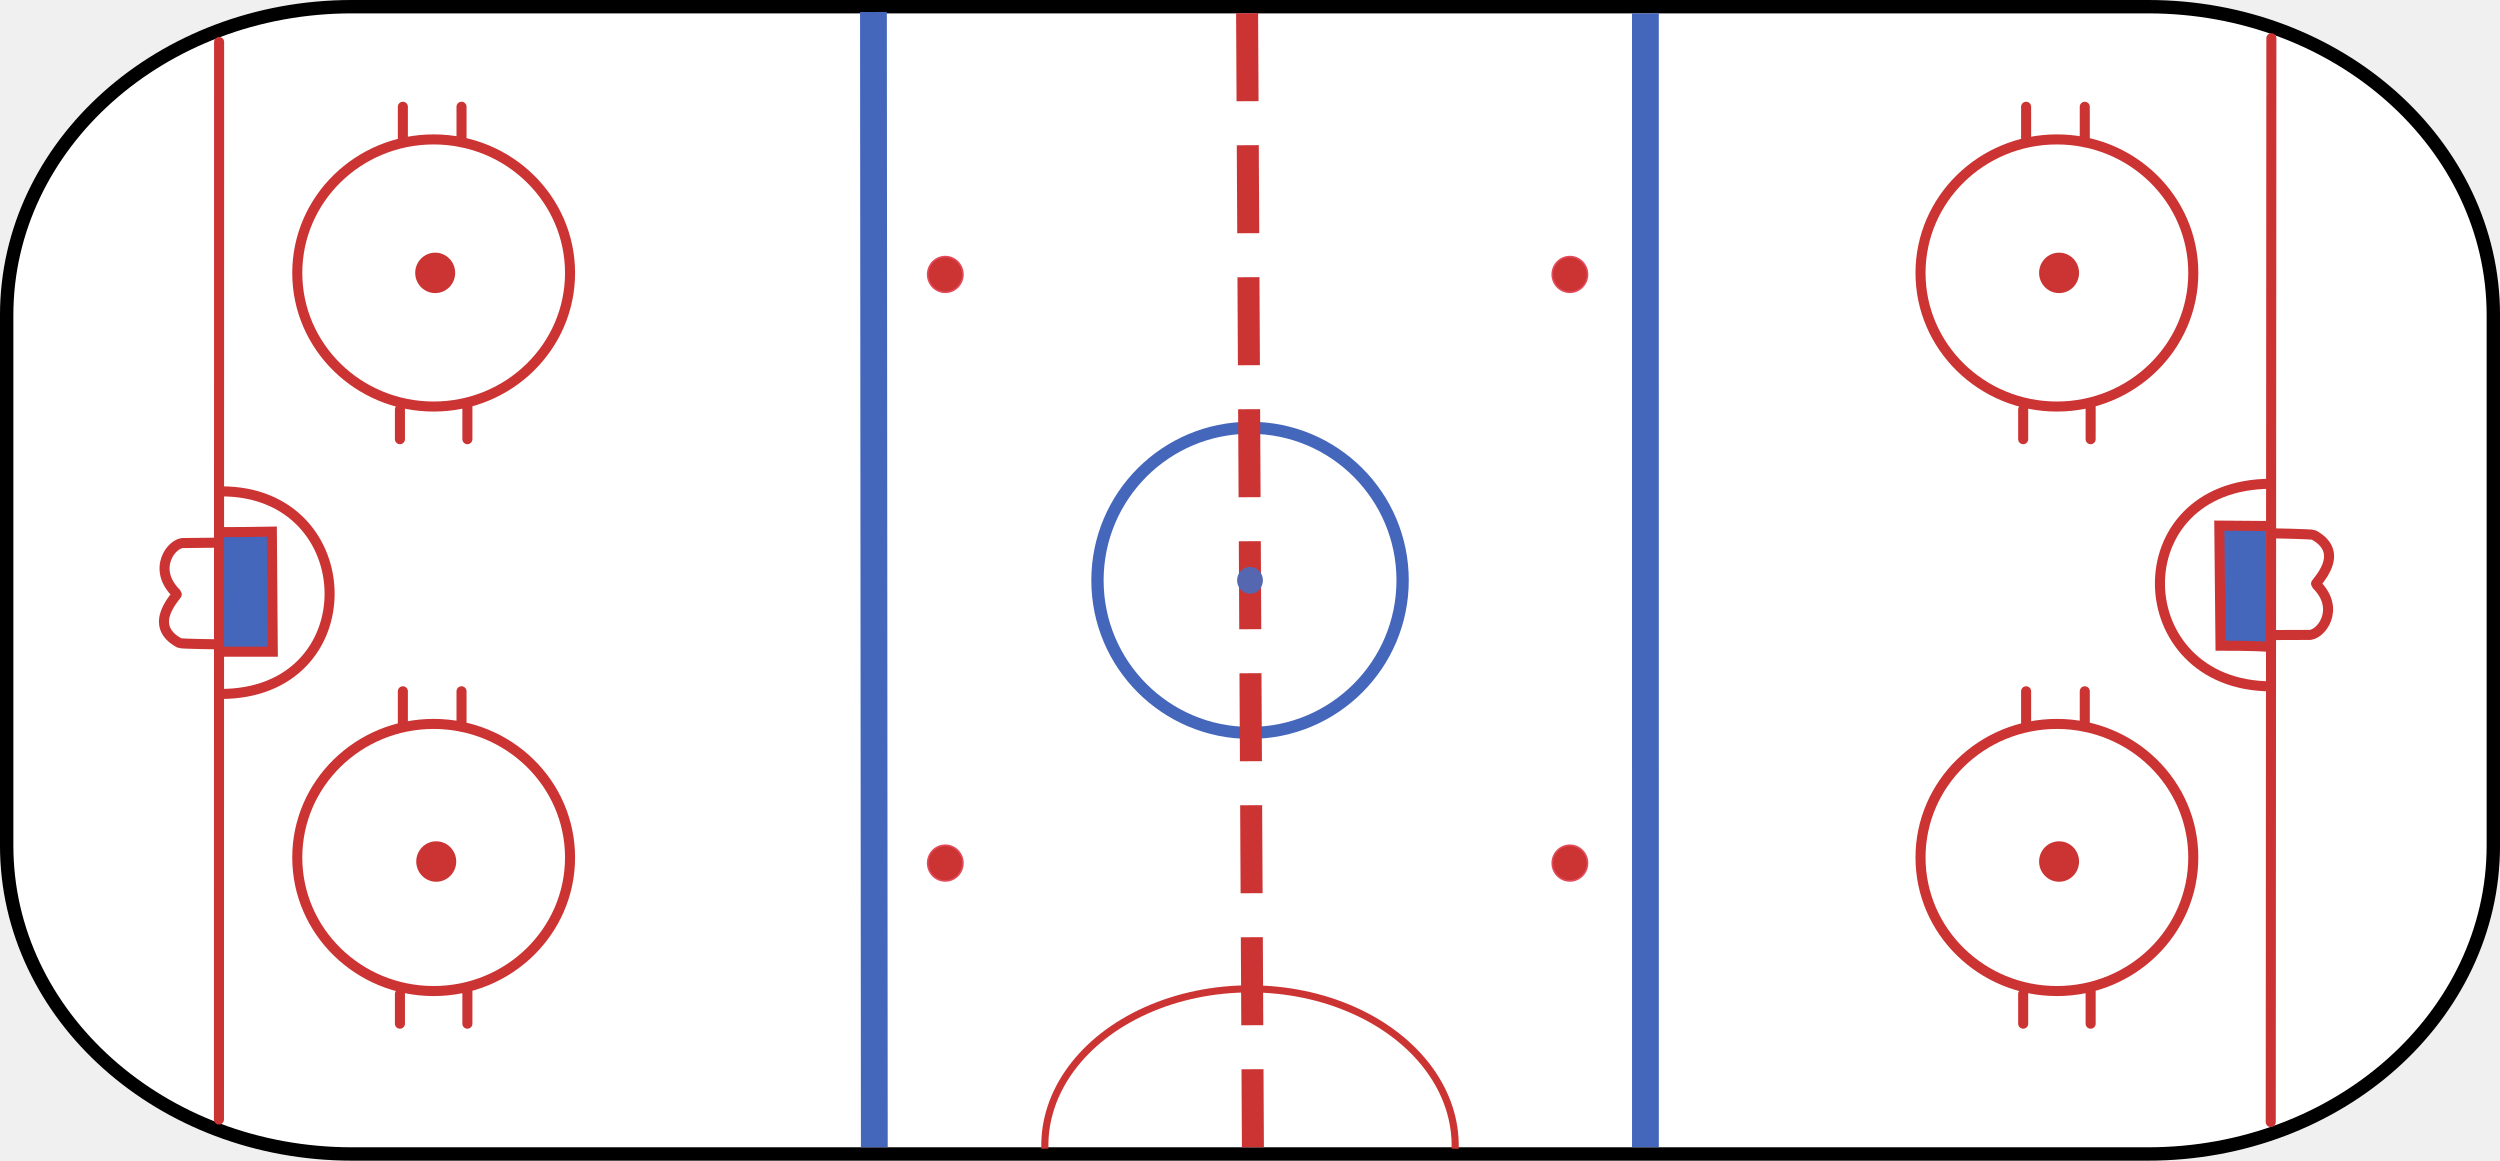
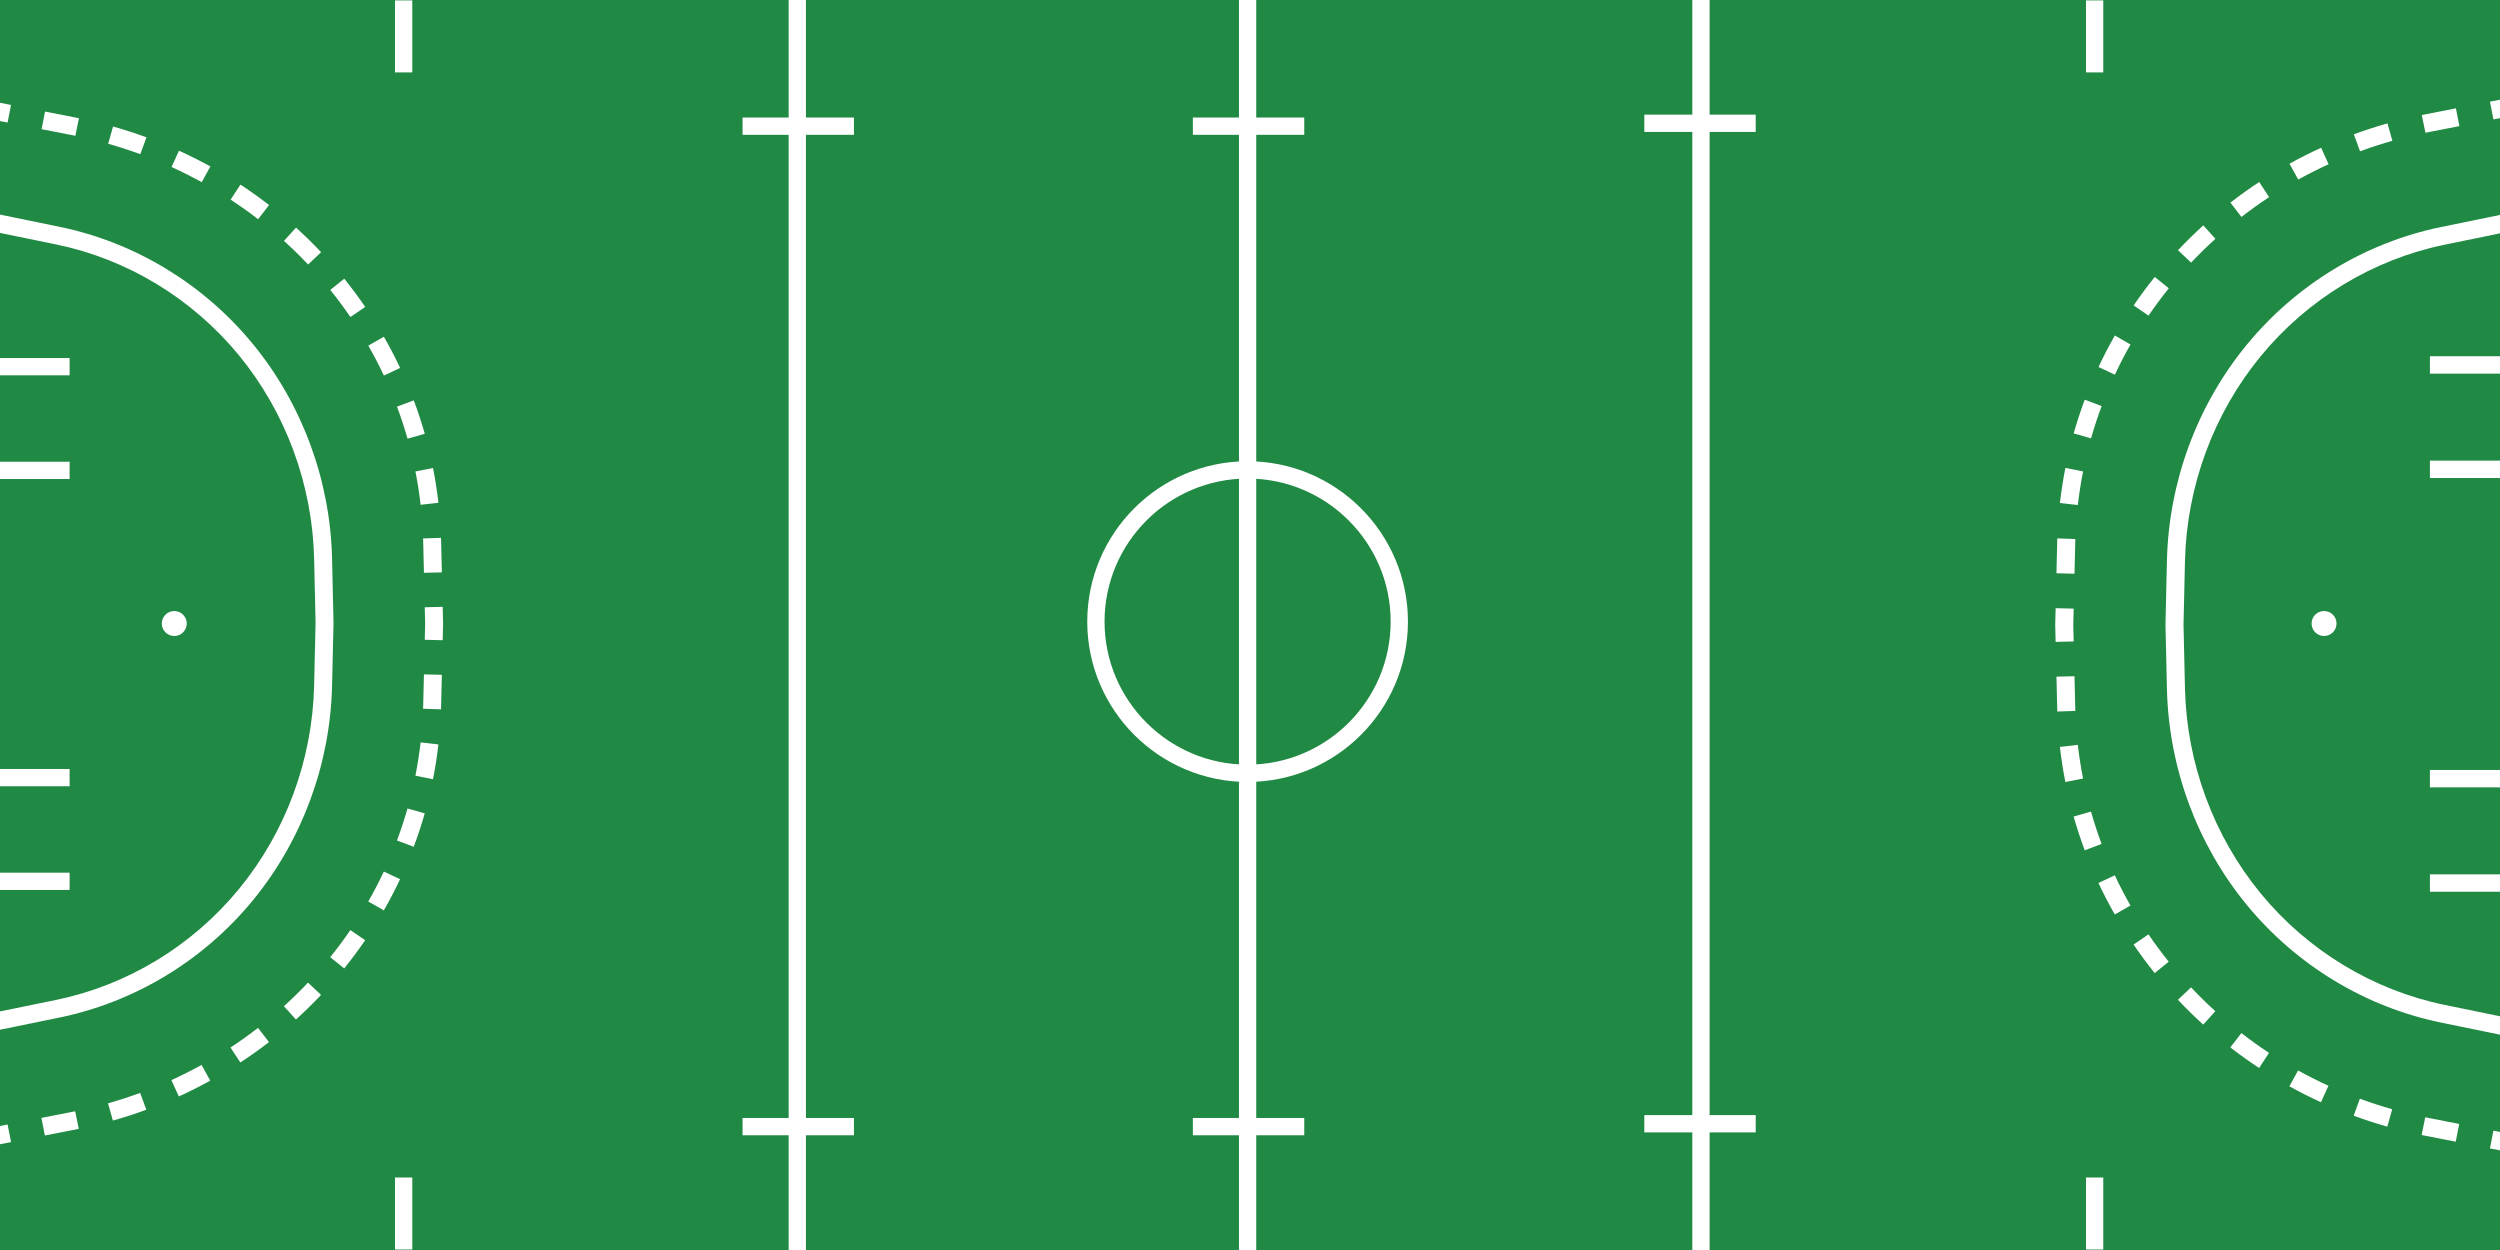
- <svg xmlns="http://www.w3.org/2000/svg" xmlns:xlink="http://www.w3.org/1999/xlink" id="svg2" version="0.48.4 r9939" space="preserve" viewBox="0 0 748.498 347.5" docname="Icehockeylayout.svg">
-   <defs id="defs48">
-     <pattern id="pattern3025" collect="always" xlink:href="#path14545_1_" patternTransform="matrix(.1651 0 0 -.167 -6677 -9802.6)" />
-     <pattern id="pattern3021" collect="always" xlink:href="#path15433_1_" patternTransform="matrix(-.1651 -.0013 -.0013 .167 -8450.3 -6867.9)" />
-     <pattern id="path14545_1_" xlink:href="#pattern1564" patternTransform="matrix(.1651 0 0 -.167 -6677 -9802.6)" />
-     <pattern id="path15433_1_" xlink:href="#pattern1560" patternTransform="matrix(-.1651 -.0013 -.0013 .167 -8450.3 -6867.9)" />
-   </defs>
-   <namedview id="base" bordercolor="#666666" window-y="343" window-x="1665" pagecolor="#ffffff" zoom="0.939" borderopacity="1.0" cy="323.698" cx="444.263" pageopacity="0.0" window-height="539" pageshadow="2" window-width="759" current-layer="svg2" />
-   <pattern id="pattern1560" height="450" width="800" patternUnits="userSpaceOnUse" y="544.964" x="45.958" viewBox="0 -450 800 450">
-     <g id="g6">
-       <polygon id="polygon8" knockout="Off" points="0 0 800 0 800 -450 0 -450" fill="none" />
-     </g>
-   </pattern>
-   <pattern id="pattern1564" height="450" width="800" patternUnits="userSpaceOnUse" y="544.964" x="45.958" viewBox="0 -450 800 450">
-     <g id="g11">
-       <polygon id="polygon13" knockout="Off" points="0 0 800 0 800 -450 0 -450" fill="none" />
-     </g>
-   </pattern>
-   <path id="rect2206" style="stroke-linejoin:round;stroke:#000000;stroke-width:4.005;stroke-linecap:round;fill:#ffffff" connector-curvature="0" d="m105.38 2.002h537.75c57.091 0 103.37 41.346 103.37 92.348v158.8c0 51.003-46.281 92.349-103.37 92.349h-537.75c-57.096 0-103.38-41.35-103.38-92.35v-158.8c0.002-51.002 46.284-92.348 103.38-92.348z" />
-   <ellipse id="path2208" style="stroke-linejoin:round;stroke:#4466bb;stroke-width:3.01;stroke-linecap:round;fill:none" rx="37.321" ry="38.21" transform="matrix(1.224 0 0 1.1955 -86.868 -29.518)" cy="170.03" cx="376.74" />
-   <g id="g3845" transform="translate(34)">
-     <ellipse id="path2210" style="stroke-linejoin:round;stroke:#e24b5a;stroke-width:.502;stroke-linecap:round;fill:#cc3333" d="m 254.288,82.169 c 0,2.946 -2.359,5.334 -5.269,5.334 -2.91,0 -5.269,-2.388 -5.269,-5.334 0,-2.946 2.359,-5.334 5.269,-5.334 2.91,0 5.269,2.388 5.269,5.334 z" rx="5.269" ry="5.334" cy="82.169" cx="249.02" />
-     <ellipse id="path2212" style="stroke-linejoin:round;stroke:#e24b5a;stroke-width:.502;stroke-linecap:round;fill:#cc3333" d="m 254.288,258.412 c 0,2.946 -2.359,5.335 -5.269,5.335 -2.91,0 -5.269,-2.389 -5.269,-5.335 0,-2.946 2.359,-5.335 5.269,-5.335 2.91,0 5.269,2.389 5.269,5.335 z" rx="5.269" ry="5.335" cy="258.41" cx="249.02" />
+ <svg xmlns="http://www.w3.org/2000/svg" version="1.1" id="Capa_1" x="0px" y="0px" viewBox="0 0 4000 2000" style="enable-background:new 0 0 4000 2000;" xml:space="preserve">
+   <style type="text/css">
+ 	.st0{fill:#208A44;}
+ 	.st1{fill:#FFFFFF;}
+ </style>
+   <rect class="st0" width="4000" height="2000" />
+   <path class="st1" d="M1996.16,1251.1c-141.46,0-256.55-115.09-256.55-256.55s115.09-256.55,256.55-256.55  S2252.7,853.1,2252.7,994.56S2137.62,1251.1,1996.16,1251.1z M1996.16,765.66c-126.21,0-228.89,102.68-228.89,228.89  c0,126.21,102.68,228.89,228.89,228.89s228.89-102.68,228.89-228.89C2225.05,868.34,2122.37,765.66,1996.16,765.66z" />
+   <rect x="1982.33" class="st1" width="27.65" height="2000" />
+   <rect x="1261.85" class="st1" width="27.65" height="2000" />
+   <rect x="1188.11" y="188.05" class="st1" width="178.2" height="27.65" />
+   <rect x="632.01" y="0.64" class="st1" width="27.65" height="115.21" />
+   <rect x="632.01" y="1884.02" class="st1" width="27.65" height="115.21" />
+   <rect y="1396.27" class="st1" width="111.37" height="27.65" />
+   <rect y="1230.36" class="st1" width="111.37" height="27.65" />
+   <rect y="738.78" class="st1" width="111.37" height="27.65" />
+   <rect y="572.87" class="st1" width="111.37" height="27.65" />
+   <rect x="1188.11" y="1788.77" class="st1" width="178.2" height="27.65" />
+   <rect x="2707.74" y="0" class="st1" width="27.65" height="2000" />
+   <rect x="2630.93" y="1784.16" class="st1" width="178.2" height="27.65" />
+   <rect x="3337.58" y="1884.02" class="st1" width="27.65" height="115.21" />
+   <rect x="3337.58" y="0.64" class="st1" width="27.65" height="115.21" />
+   <rect x="2630.93" y="183.44" class="st1" width="178.2" height="27.65" />
+   <rect x="1908.6" y="188.05" class="st1" width="178.2" height="27.65" />
+   <rect x="1908.6" y="1788.77" class="st1" width="178.2" height="27.65" />
+   <circle class="st1" cx="278.82" cy="997.63" r="19.97" />
+   <rect x="3887.87" y="569.97" class="st1" width="112.13" height="27.84" />
+   <rect x="3887.87" y="737.01" class="st1" width="112.13" height="27.84" />
+   <rect x="3887.87" y="1231.93" class="st1" width="112.13" height="27.84" />
+   <rect x="3887.87" y="1398.96" class="st1" width="112.13" height="27.84" />
+   <path class="st1" d="M531.3,893.68c-2.86-125.32-47.87-247.25-126.76-343.32C325.6,454.21,215.78,387.65,95.3,362.92L0,343.37v29.29  l89.53,18.38c114.06,23.41,218.06,86.46,292.84,177.53c74.84,91.14,117.54,206.83,120.25,325.77l2.3,101.14l-2.3,101.14  c-2.71,118.94-45.41,234.63-120.25,325.77c-74.78,91.07-178.78,154.12-292.84,177.53L0,1618.29v29.29l95.3-19.56  c120.48-24.73,230.3-91.29,309.24-187.43c78.89-96.07,123.9-218,126.76-343.32l2.31-101.23h0.02L531.3,893.68z" />
+   <g>
+     <path class="st1" d="M71.78,1816.78l-5.5-28.16l48.51-9.47c1.84-0.36,3.68-0.73,5.51-1.1l5.71,28.12c-1.9,0.39-3.81,0.77-5.72,1.14   L71.78,1816.78z M180.63,1792.92l-7.8-27.61c17.29-4.89,34.58-10.49,51.41-16.65l9.87,26.94   C216.6,1782.01,198.61,1787.84,180.63,1792.92z M286.12,1754.28l-11.89-26.11c16.36-7.45,32.61-15.61,48.3-24.26l13.85,25.12   C320.06,1738.03,303.15,1746.52,286.12,1754.28z M384.56,1699.99l-15.74-23.98c15.01-9.85,29.81-20.41,43.99-31.37l17.55,22.69   C415.6,1678.75,400.19,1689.74,384.56,1699.99z M473.5,1631.22l-19.26-21.27c13.3-12.04,26.29-24.76,38.6-37.79l20.85,19.71   C500.87,1605.44,487.35,1618.68,473.5,1631.22z M550.7,1549.49l-22.34-18.01c11.27-13.98,22.1-28.56,32.21-43.34l23.69,16.19   C573.73,1519.73,562.44,1534.93,550.7,1549.49z M614.14,1456.64l-24.9-14.25c8.91-15.57,17.29-31.68,24.91-47.88l25.96,12.21   C632.17,1423.61,623.43,1440.41,614.14,1456.64z M661.99,1354.87l-26.86-10.07c6.29-16.78,11.97-34.02,16.88-51.24l27.59,7.86   C674.47,1319.37,668.55,1337.36,661.99,1354.87z M692.78,1246.71l-28.14-5.58c3.48-17.56,6.29-35.49,8.33-53.3l28.5,3.27   C699.34,1209.67,696.42,1228.39,692.78,1246.71z M705.62,1134.96l-28.67-0.95c0.07-2.06,0.13-4.13,0.18-6.2l1.17-48.8l28.68,0.68   l-1.17,48.8C705.76,1130.65,705.7,1132.8,705.62,1134.96z" />
+     <polygon class="st1" points="708.3,1024.33 679.62,1023.65 680.24,997.63 679.62,971.61 708.3,970.93 708.96,998.36 708.92,998.36     " />
+     <path class="st1" d="M678.3,916.48l-1.17-49.03c-0.05-2-0.1-3.98-0.17-5.97l28.67-0.97c0.07,2.08,0.13,4.17,0.18,6.25l1.17,49.02   L678.3,916.48z M673,807.66c-2.04-17.82-4.84-35.75-8.32-53.31l28.14-5.58c3.63,18.32,6.55,37.03,8.68,55.62L673,807.66z    M652.05,701.89c-4.9-17.24-10.58-34.48-16.87-51.26l26.87-10.07c6.56,17.51,12.48,35.5,17.6,53.48L652.05,701.89z M614.21,600.89   c-7.61-16.2-15.99-32.31-24.9-47.89l24.9-14.25c9.3,16.25,18.03,33.05,25.97,49.93L614.21,600.89z M560.65,507.24   c-10.1-14.78-20.93-29.37-32.19-43.35l22.34-18c11.74,14.57,23.03,29.76,33.55,45.17L560.65,507.24z M492.95,423.21   c-12.3-13.02-25.28-25.74-38.58-37.79l19.26-21.26c13.86,12.55,27.38,25.79,40.18,39.35L492.95,423.21z M412.96,350.74   c-14.17-10.96-28.97-21.52-43.97-31.37l15.75-23.98c15.61,10.26,31.01,21.24,45.77,32.66L412.96,350.74z M322.74,291.48   c-15.68-8.65-31.92-16.82-48.25-24.26l11.9-26.11c17,7.75,33.89,16.24,50.21,25.25L322.74,291.48z M224.5,246.69   c-16.82-6.17-34.12-11.78-51.41-16.67l7.81-27.61c17.98,5.09,35.97,10.92,53.47,17.34L224.5,246.69z M120.57,217.26   c-1.93-0.39-3.86-0.78-5.8-1.16l-48.21-9.42l5.5-28.16l48.22,9.42c2.01,0.39,4.02,0.79,6.01,1.2L120.57,217.26z" />
+     <polygon class="st1" points="0,164.46 0,193.69 12.15,196.06 17.65,167.91  " />
+     <polygon class="st1" points="0,1830.8 17.65,1827.36 12.15,1799.2 0,1801.57  " />
  </g>
-   <g id="g3852" transform="translate(-34)">
-     <ellipse id="path2214" style="stroke-linejoin:round;stroke:#e24b5a;stroke-width:.502;stroke-linecap:round;fill:#cc3333" d="m 509.288,258.412 c 0,2.946 -2.359,5.335 -5.269,5.335 -2.91,0 -5.269,-2.389 -5.269,-5.335 0,-2.946 2.359,-5.335 5.269,-5.335 2.91,0 5.269,2.389 5.269,5.335 z" rx="5.269" ry="5.335" cy="258.41" cx="504.02" />
-     <g id="g3849">
-       <ellipse id="path2216" style="stroke-linejoin:round;stroke:#e24b5a;stroke-width:.502;stroke-linecap:round;fill:#cc3333" d="m 509.288,82.169 c 0,2.946 -2.359,5.334 -5.269,5.334 -2.91,0 -5.269,-2.388 -5.269,-5.334 0,-2.946 2.359,-5.334 5.269,-5.334 2.91,0 5.269,2.388 5.269,5.334 z" rx="5.269" ry="5.334" cy="82.169" cx="504.02" />
-     </g>
+   <circle class="st1" cx="3718.48" cy="997.63" r="19.97" />
+   <path class="st1" d="M4000.08,1626.05l-88.48-18.16c-114.76-23.56-219.41-86.99-294.65-178.63c-75.3-91.7-118.27-208.12-121-327.8  l-2.32-101.77l2.32-101.77c2.73-119.68,45.7-236.09,121-327.79c75.24-91.64,179.89-155.08,294.65-178.63l88.48-18.16v-29.47  l-94.28,19.35c-121.23,24.88-231.73,91.86-311.16,188.59c-79.38,96.67-124.67,219.35-127.55,345.46l-2.32,101.85h-0.02l2.34,102.99  c2.87,126.1,48.17,248.79,127.55,345.46c79.43,96.74,189.94,163.71,311.16,188.59l94.28,19.35V1626.05z" />
+   <g>
+     <path class="st1" d="M3319.19,917.93l-28.86-0.69l1.17-49.25c0.06-2.19,0.12-4.37,0.19-6.54l28.85,0.98   c-0.07,2.08-0.13,4.17-0.18,6.26L3319.19,917.93z M3324.54,808.12l-28.68-3.3c2.14-18.73,5.09-37.62,8.75-56.13l28.32,5.63   C3329.42,772.06,3326.6,790.16,3324.54,808.12z M3345.65,701.4l-27.77-7.93c5.15-18.13,11.11-36.28,17.71-53.95l27.03,10.17   C3356.3,666.63,3350.59,684.03,3345.65,701.4z M3383.74,599.51l-26.12-12.33c7.99-17.04,16.79-33.99,26.14-50.38l25.05,14.38   C3399.84,566.91,3391.4,583.17,3383.74,599.51z M3437.65,505.02l-23.83-16.34c10.59-15.55,21.95-30.88,33.76-45.58l22.48,18.17   C3458.72,475.38,3447.82,490.1,3437.65,505.02z M3505.8,420.21l-20.98-19.88c12.9-13.69,26.5-27.05,40.45-39.72l19.38,21.46   C3531.25,394.24,3518.18,407.07,3505.8,420.21z M3586.32,347.08l-17.65-22.91c14.87-11.53,30.37-22.62,46.08-32.96l15.84,24.2   C3615.5,325.35,3600.61,336,3586.32,347.08z M3677.17,287.26l-13.94-25.35c16.44-9.09,33.45-17.67,50.57-25.49l11.96,26.35   C3709.31,270.29,3692.96,278.52,3677.17,287.26z M3776.06,242.08l-9.92-27.19c17.62-6.47,35.72-12.35,53.81-17.48l7.85,27.86   C3810.41,230.21,3793.01,235.86,3776.06,242.08z M3880.65,212.42l-5.75-28.37c1.92-0.39,3.84-0.78,5.77-1.15l48.8-9.56l5.53,28.42   l-48.8,9.56C3884.34,211.67,3882.5,212.04,3880.65,212.42z" />
+     <polygon class="st1" points="3289,1027.01 3288.34,999.33 3288.37,999.33 3289,973.11 3317.86,973.81 3317.23,1000.06    3317.86,1026.31  " />
+     <path class="st1" d="M3929.19,1826.73l-48.52-9.5c-2.02-0.39-4.04-0.8-6.06-1.21l5.78-28.37c1.93,0.4,3.87,0.78,5.8,1.16l48.54,9.5   L3929.19,1826.73z M3819.66,1802.63c-18.1-5.14-36.2-11.03-53.8-17.5l9.94-27.18c16.92,6.22,34.32,11.88,51.73,16.82   L3819.66,1802.63z M3713.53,1763.58c-17.11-7.82-34.1-16.39-50.52-25.48l13.95-25.35c15.78,8.73,32.11,16.97,48.55,24.49   L3713.53,1763.58z M3614.57,1708.8c-15.69-10.34-31.18-21.43-46.05-32.96l17.66-22.9c14.28,11.08,29.17,21.73,44.24,31.66   L3614.57,1708.8z M3525.14,1639.4c-13.92-12.65-27.53-26.01-40.44-39.72l20.99-19.88c12.39,13.16,25.46,25.99,38.83,38.14   L3525.14,1639.4z M3447.48,1556.91c-11.8-14.69-23.16-30.03-33.76-45.59l23.84-16.33c10.17,14.93,21.07,29.65,32.4,43.75   L3447.48,1556.91z M3383.67,1463.18c-9.35-16.4-18.14-33.35-26.13-50.39l26.12-12.32c7.66,16.34,16.09,32.61,25.06,48.33   L3383.67,1463.18z M3335.54,1360.44c-6.6-17.66-12.56-35.82-17.71-53.98l27.77-7.92c4.94,17.4,10.65,34.81,16.97,51.74   L3335.54,1360.44z M3304.57,1251.21c-3.66-18.51-6.59-37.4-8.73-56.13l28.68-3.29c2.05,17.96,4.86,36.06,8.37,53.8L3304.57,1251.21   z M3291.69,1138.42c-0.07-2.09-0.13-4.18-0.18-6.28l-1.18-49.49l28.86-0.69l1.18,49.48c0.05,2.01,0.11,4.03,0.17,6.05   L3291.69,1138.42z" />
+     <polygon class="st1" points="4000.08,1811.12 3989.47,1809.04 3983.94,1837.46 4000.08,1840.62  " />
+     <polygon class="st1" points="4000.08,159.5 3983.94,162.67 3989.47,191.08 4000.08,189  " />
  </g>
-   <line id="path2218" style="stroke:#cc3333;stroke-linecap:square;stroke-dasharray:19.761, 19.761;stroke-width:6.587;fill:none" x1="373.4" y1="7.248" x2="375.1" y2="340.21" />
-   <line id="path3093" style="stroke:#4466bb;stroke-width:8.026;fill:none" x1="261.51" y1="3.583" x2="261.77" y2="343.48" />
-   <line id="path3095" style="stroke:#4466bb;stroke-width:8.026;fill:none" x1="492.63" y1="3.993" x2="492.64" y2="343.48" />
-   <path id="path25" style="stroke-linejoin:round;stroke:#cc3333;stroke-width:3.01;stroke-linecap:round;fill:none" connector-curvature="0" d="m170.67 256.73c0 22.072-18.294 39.986-40.834 39.986s-40.834-17.914-40.834-39.986c0-22.073 18.294-39.988 40.834-39.988s40.834 17.915 40.834 39.988zm-50.054-39.988v-9.773m17.563-0.001v10.662m1.756 79.086v9.775m-20.197-8.886v8.887" />
-   <path id="path24203" style="fill:#cc3333" connector-curvature="0" d="m136.59 257.94c0 3.343-2.681 6.056-5.983 6.056s-5.983-2.713-5.983-6.056c0-3.342 2.681-6.055 5.983-6.055 3.296 0 5.973 2.699 5.983 6.035" />
-   <path id="path28" style="stroke-linejoin:round;stroke:#cc3333;stroke-width:3.01;stroke-linecap:round;fill:none" connector-curvature="0" d="m170.67 81.729c0 22.073-18.294 39.988-40.834 39.988s-40.834-17.915-40.834-39.988 18.294-39.987 40.834-39.987 40.834 17.915 40.834 39.987zm-50.054-39.987v-9.774m17.563 0v10.663m1.756 79.086v9.774m-20.197-8.886v8.886" />
-   <path id="path24191" style="fill:#cc3333" connector-curvature="0" d="m136.28 81.699c0 3.343-2.681 6.055-5.983 6.055-3.304 0-5.984-2.712-5.984-6.055 0-3.342 2.681-6.055 5.984-6.055 3.296 0 5.972 2.699 5.983 6.034" />
-   <path id="path31" style="stroke-linejoin:round;stroke:#cc3333;stroke-width:3.01;stroke-linecap:round;fill:none" connector-curvature="0" d="m656.67 81.729c0 22.073-18.294 39.988-40.834 39.988s-40.834-17.915-40.834-39.988 18.294-39.987 40.834-39.987 40.834 17.915 40.834 39.987zm-50.054-39.987v-9.774m17.562 0v10.663m1.757 79.086v9.774m-20.197-8.886v8.886" />
-   <path id="path24179" style="fill:#cc3333" connector-curvature="0" d="m622.47 81.699c0 3.343-2.682 6.055-5.984 6.055s-5.983-2.712-5.983-6.055c0-3.342 2.681-6.055 5.983-6.055 3.296 0 5.973 2.699 5.983 6.034" />
-   <path id="path34" style="stroke-linejoin:round;stroke:#cc3333;stroke-width:3.01;stroke-linecap:round;fill:none" connector-curvature="0" d="m656.67 256.73c0 22.072-18.294 39.986-40.834 39.986s-40.834-17.914-40.834-39.986c0-22.073 18.294-39.988 40.834-39.988s40.834 17.915 40.834 39.988zm-50.054-39.988v-9.773m17.562-0.001v10.662m1.757 79.086v9.775m-20.197-8.886v8.887" />
-   <path id="path24167" style="fill:#cc3333" connector-curvature="0" d="m622.47 257.94c0 3.343-2.681 6.056-5.983 6.056-3.304 0-5.984-2.713-5.984-6.056 0-3.342 2.681-6.055 5.984-6.055 3.296 0 5.972 2.699 5.983 6.035" />
-   <path id="path14545" style="stroke:#cc3333;stroke-width:3.01;fill:url(#pattern3025)" connector-curvature="0" d="m66.484 192.92s-12.223-0.115-12.723-0.383c-10.192-5.446-0.465-14.42-0.795-14.735-7.735-7.384-1.49-15.509 2.1-15.216l11.21-0.127" />
-   <rect id="rect3044" style="fill:#4466bb" ry="0" height="34.126" width="14.027" y="159.89" x="67.007" />
-   <path id="path39" style="stroke:#cc3333;stroke-width:3.01;stroke-linecap:round;fill:none" connector-curvature="0" d="m65.6 12.586-0.045 322.59m0.691-188.06c42.611-0.1 44.025 60.907-0.423 60.649m0.336-48.495c1.011 0.146 15.232-0.098 15.232-0.098l0.277 35.943h-15.962" />
-   <path id="path15433" style="stroke:#cc3333;stroke-width:3.01;fill:url(#pattern3021)" connector-curvature="0" d="m679.98 159.67s12.222 0.211 12.719 0.481c10.15 5.525 0.355 14.424 0.684 14.741 7.679 7.444 1.372 15.52-2.215 15.199l-11.211 0.04" />
-   <rect id="rect3075" style="fill:#4466bb" ry="0" height="34.126" width="14.027" y="158.12" x="664.5" />
-   <path id="path43" style="stroke:#cc3333;stroke-width:3.01;stroke-linecap:round;fill:none" connector-curvature="0" d="m679.86 335.94 0.187-324.49m-0.176 194.04c-43.341-0.202-45.17-60.536 0.062-60.65m-0.003 48.849c-6.295-0.432-15.113-0.372-15.113-0.372l-0.356-35.948 15.493 0.121" />
-   <path id="path29529" style="fill:#5567b0" connector-curvature="0" d="m378.11 173.75c0.002 1.435-0.733 2.762-1.928 3.48s-2.668 0.718-3.863 0c-1.195-0.719-1.931-2.046-1.929-3.48-0.002-1.436 0.733-2.763 1.929-3.48 1.195-0.719 2.668-0.719 3.863 0 1.195 0.717 1.93 2.044 1.928 3.48z" />
-   <path id="path6578" style="stroke:#cc3333;stroke-width:2.131;fill:none" connector-curvature="0" d="m312.83 343.92c-0.445-16.982 11.167-32.822 30.357-41.411 19.191-8.589 42.964-8.585 62.15 0.01s30.79 24.438 30.336 41.42" />
</svg>
